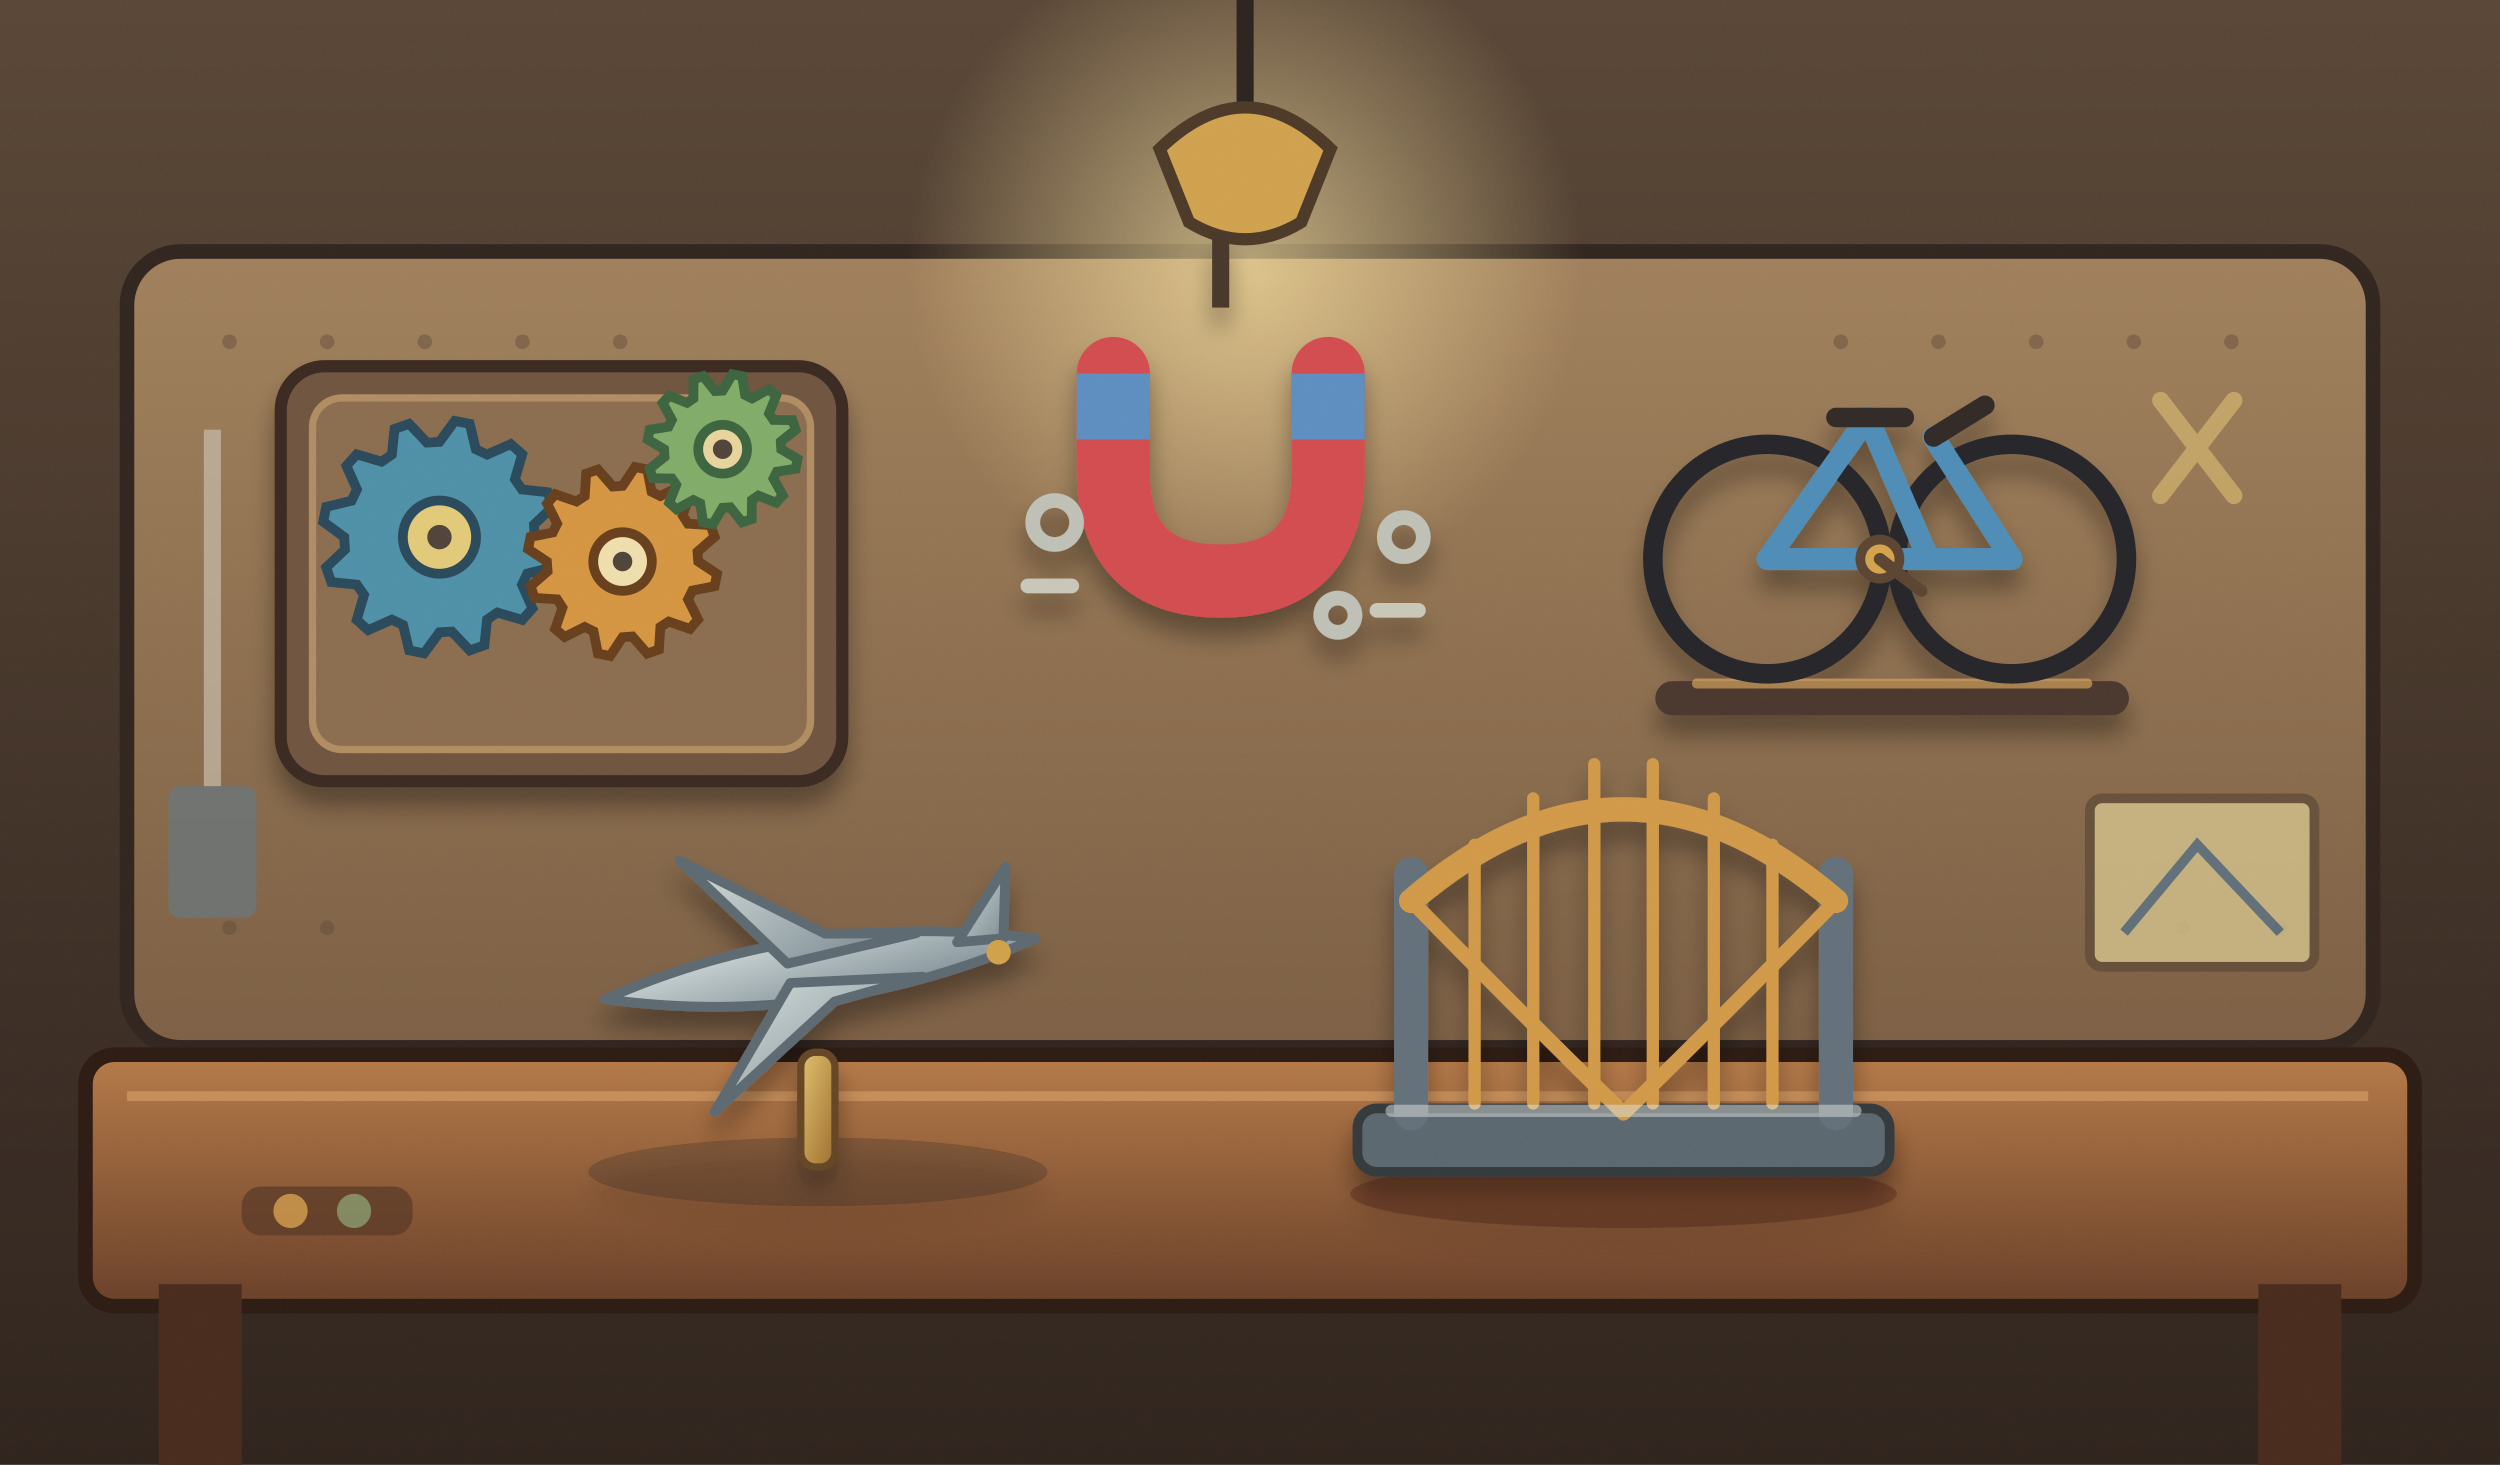
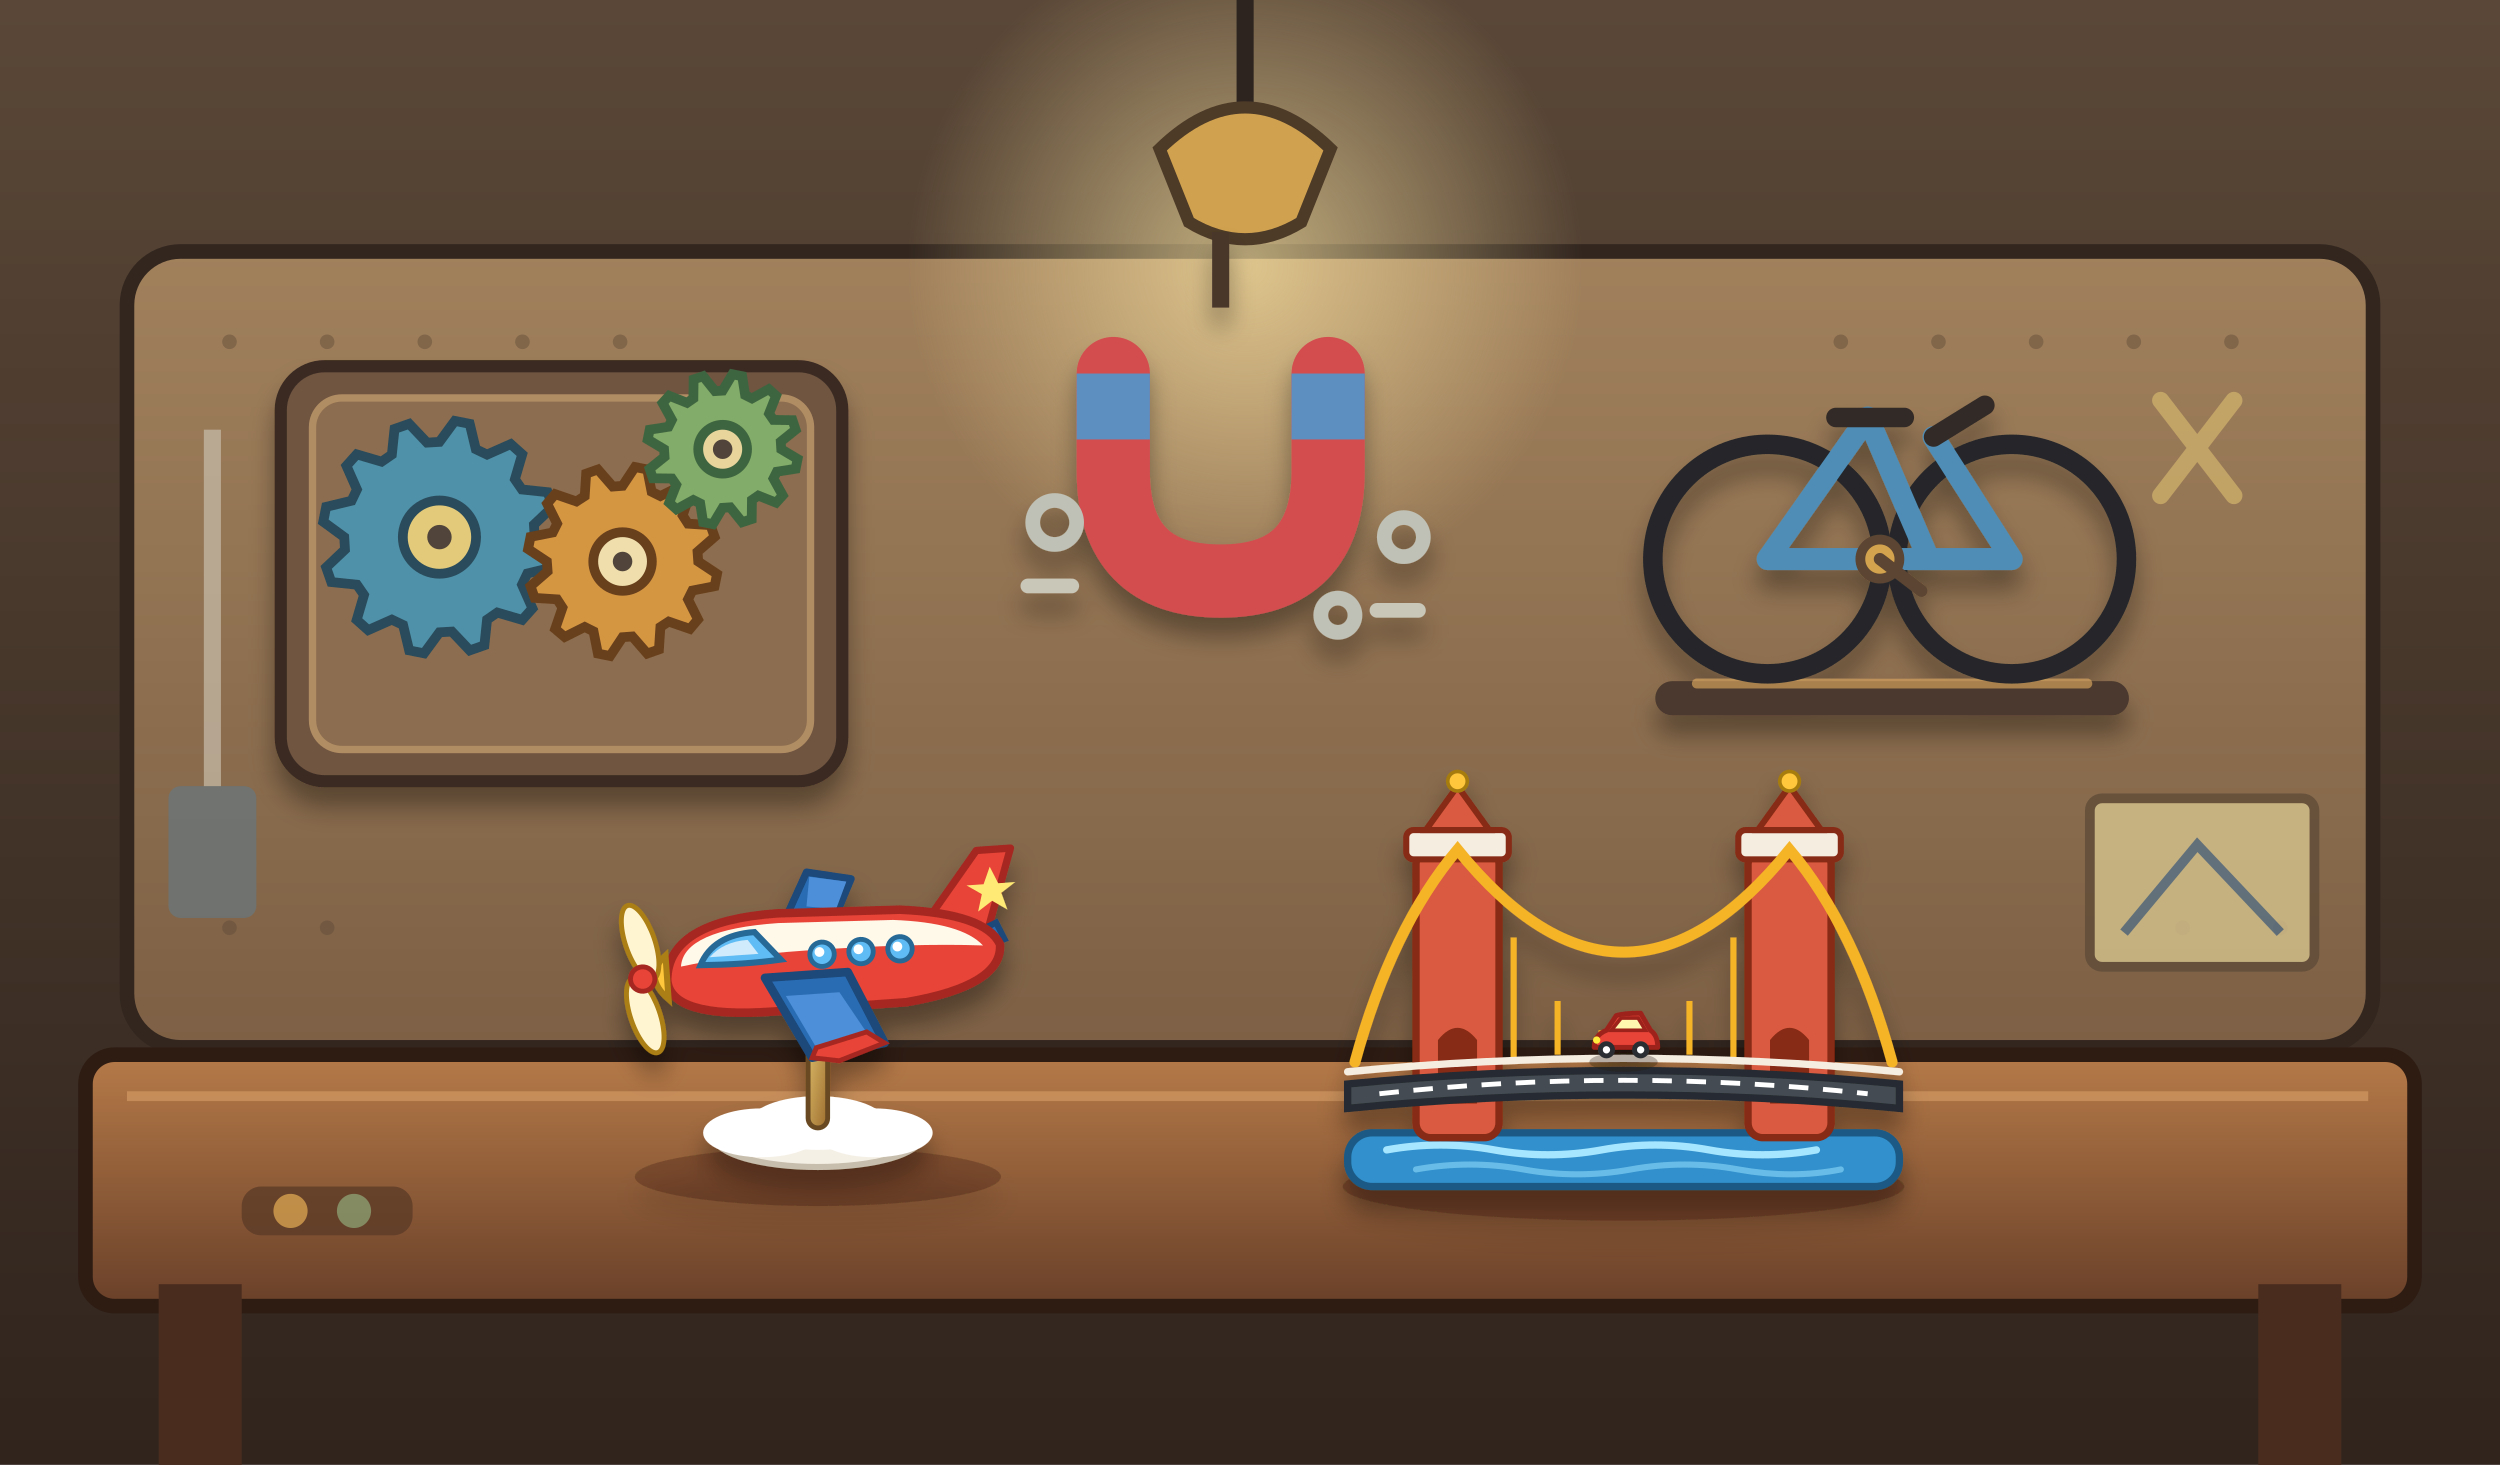
<svg xmlns="http://www.w3.org/2000/svg" width="1024" height="600" viewBox="0 0 1024 600">
  <defs>
    <linearGradient id="wall" x1="0" y1="0" x2="0" y2="1">
      <stop offset="0" stop-color="#5a4737" />
      <stop offset="1" stop-color="#30241d" />
    </linearGradient>
    <linearGradient id="peg" x1="0" y1="0" x2="0" y2="1">
      <stop offset="0" stop-color="#a1815c" />
      <stop offset="1" stop-color="#7d6045" />
    </linearGradient>
    <linearGradient id="bench" x1="0" y1="0" x2="0" y2="1">
      <stop offset="0" stop-color="#b67a48" />
      <stop offset="1" stop-color="#694029" />
    </linearGradient>
    <linearGradient id="brass" x1="0" y1="0" x2="1" y2="1">
      <stop offset="0" stop-color="#e1c26e" />
      <stop offset="1" stop-color="#9d6d2e" />
    </linearGradient>
    <linearGradient id="steel" x1="0" y1="0" x2="1" y2="1">
      <stop offset="0" stop-color="#d7e0df" />
      <stop offset="1" stop-color="#77868d" />
    </linearGradient>
    <radialGradient id="lamp">
      <stop offset="0" stop-color="#ffe9a7" stop-opacity=".65" />
      <stop offset="1" stop-color="#ffe9a7" stop-opacity="0" />
    </radialGradient>
    <filter id="shadow" x="-35%" y="-35%" width="170%" height="190%">
      <feGaussianBlur in="SourceAlpha" stdDeviation="5" />
      <feOffset dy="8" />
      <feComponentTransfer>
        <feFuncA type="linear" slope=".35" />
      </feComponentTransfer>
      <feMerge>
        <feMergeNode />
        <feMergeNode in="SourceGraphic" />
      </feMerge>
    </filter>
    <filter id="grain">
      <feTurbulence type="fractalNoise" baseFrequency=".78" numOctaves="2" seed="51" />
      <feColorMatrix type="saturate" values="0" />
      <feComponentTransfer>
        <feFuncA type="table" tableValues="0 .04" />
      </feComponentTransfer>
      <feComposite in2="SourceGraphic" operator="in" />
    </filter>
  </defs>
  <rect width="1024" height="600" fill="url(#wall)" />
  <rect x="52" y="103" width="920" height="326" rx="22" fill="url(#peg)" stroke="#32261f" stroke-width="6" />
  <g fill="#5f4938" opacity=".45">
    <circle cx="94" cy="140" r="3" />
    <circle cx="134" cy="140" r="3" />
    <circle cx="174" cy="140" r="3" />
    <circle cx="214" cy="140" r="3" />
    <circle cx="254" cy="140" r="3" />
    <circle cx="754" cy="140" r="3" />
    <circle cx="794" cy="140" r="3" />
    <circle cx="834" cy="140" r="3" />
    <circle cx="874" cy="140" r="3" />
    <circle cx="914" cy="140" r="3" />
    <circle cx="94" cy="380" r="3" />
    <circle cx="134" cy="380" r="3" />
    <circle cx="894" cy="380" r="3" />
    <circle cx="934" cy="380" r="3" />
  </g>
  <rect x="35" y="432" width="954" height="103" rx="12" fill="url(#bench)" stroke="#2e1c13" stroke-width="6" />
  <rect x="65" y="526" width="34" height="74" fill="#4a2c1e" />
  <rect x="925" y="526" width="34" height="74" fill="#4a2c1e" />
  <path d="M52 449H970" stroke="#dda46b" stroke-width="4" opacity=".55" />
  <circle cx="510" cy="109" r="138" fill="url(#lamp)" />
  <path d="M510 0V58" stroke="#2d2420" stroke-width="7" />
  <path d="M475 61 Q510 27 545 61 L533 91 Q510 105 487 91Z" fill="#d0a24f" stroke="#4d3a27" stroke-width="5" />
  <g data-target="gears" data-center="225,220" filter="url(#shadow)">
    <rect x="115" y="150" width="230" height="170" rx="18" fill="#705440" stroke="#3b2c24" stroke-width="5" />
    <rect x="128" y="163" width="204" height="144" rx="12" fill="#8c6d4f" stroke="#b18d63" stroke-width="3" />
    <polygon points="180.0,181.0 186.3,172.4 192.4,173.6 194.9,184.0 199.5,186.2 209.2,181.9 213.9,186.1 210.9,196.3 213.8,200.5 224.3,201.6 226.4,207.6 218.7,214.9 219.0,220.0 227.6,226.3 226.4,232.4 216.0,234.9 213.8,239.5 218.1,249.2 213.9,253.9 203.7,250.9 199.5,253.8 198.4,264.3 192.4,266.4 185.1,258.7 180.0,259.0 173.7,267.6 167.6,266.4 165.1,256.0 160.5,253.8 150.8,258.1 146.1,253.9 149.1,243.7 146.2,239.5 135.7,238.4 133.6,232.4 141.3,225.1 141.0,220.0 132.4,213.7 133.6,207.6 144.0,205.1 146.2,200.5 141.9,190.8 146.1,186.1 156.3,189.1 160.5,186.2 161.6,175.7 167.6,173.6 174.9,181.3" fill="#4f91a8" stroke="#294b5b" stroke-width="4" />
    <circle cx="180" cy="220" r="15" fill="#e3ca7a" stroke="#294b5b" stroke-width="4" />
    <polygon points="255.0,199.0 260.1,191.3 265.1,192.3 266.9,201.4 270.5,203.2 278.7,199.1 282.6,202.4 279.6,211.1 281.8,214.5 291.0,215.1 292.7,219.9 285.7,226.0 286.0,230.0 293.7,235.1 292.7,240.1 283.6,241.9 281.8,245.5 285.9,253.7 282.6,257.6 273.9,254.6 270.5,256.8 269.9,266.0 265.1,267.7 259.0,260.7 255.0,261.0 249.9,268.7 244.9,267.7 243.1,258.6 239.5,256.8 231.3,260.9 227.4,257.6 230.4,248.9 228.2,245.5 219.0,244.9 217.3,240.1 224.3,234.0 224.0,230.0 216.3,224.9 217.3,219.9 226.4,218.1 228.2,214.5 224.1,206.3 227.4,202.4 236.1,205.4 239.5,203.2 240.1,194.0 244.9,192.3 251.0,199.3" fill="#d59642" stroke="#69401c" stroke-width="4" />
    <circle cx="255" cy="230" r="12" fill="#f0dfad" stroke="#69401c" stroke-width="4" />
    <polygon points="296.0,160.0 300.0,153.3 304.0,154.1 305.2,161.8 308.0,163.2 314.9,159.4 317.9,162.1 315.0,169.4 316.8,172.0 324.6,172.1 325.9,176.0 319.8,180.9 320.0,184.0 326.7,188.0 325.9,192.0 318.2,193.2 316.8,196.0 320.6,202.9 317.9,205.9 310.6,203.0 308.0,204.8 307.9,212.6 304.0,213.9 299.1,207.8 296.0,208.0 292.0,214.7 288.0,213.9 286.8,206.2 284.0,204.8 277.1,208.6 274.1,205.9 277.0,198.6 275.2,196.0 267.4,195.9 266.1,192.0 272.2,187.1 272.0,184.0 265.3,180.0 266.1,176.0 273.8,174.8 275.2,172.0 271.4,165.1 274.1,162.1 281.4,165.0 284.0,163.2 284.1,155.4 288.0,154.1 292.9,160.2" fill="#82ac69" stroke="#3e6540" stroke-width="4" />
    <circle cx="296" cy="184" r="10" fill="#e7d59c" stroke="#3e6540" stroke-width="4" />
    <g fill="#51453a">
      <circle cx="180" cy="220" r="5" />
      <circle cx="255" cy="230" r="4" />
      <circle cx="296" cy="184" r="4" />
    </g>
  </g>
  <g data-target="magnet" data-center="500,190" filter="url(#shadow)">
    <path d="M500 95V126" stroke="#4a382c" stroke-width="7" />
    <path d="M456 153 V193 Q456 238 500 238 Q544 238 544 193 V153" fill="none" stroke="#d34d4f" stroke-width="30" stroke-linecap="round" />
    <path d="M456 153V180 M544 153V180" stroke="#5d8fc0" stroke-width="30" />
    <g fill="none" stroke="#bfc1b6" stroke-width="6">
      <circle cx="432" cy="214" r="9" />
      <circle cx="575" cy="220" r="8" />
      <circle cx="548" cy="252" r="7" />
    </g>
    <g stroke="#c8c7b8" stroke-width="6" stroke-linecap="round">
      <path d="M421 240h18" />
      <path d="M564 250h17" />
    </g>
  </g>
  <g data-target="bicycle" data-center="775,220" filter="url(#shadow)" stroke-linecap="round" stroke-linejoin="round">
    <path d="M685 286H865" stroke="#4b392d" stroke-width="14" />
    <path d="M695 280H855" stroke="#d1a05d" stroke-width="4" opacity=".7" />
    <circle cx="724" cy="229" r="47" fill="none" stroke="#25282b" stroke-width="8" />
    <circle cx="824" cy="229" r="47" fill="none" stroke="#25282b" stroke-width="8" />
    <path d="M724 229 L765 171 L790 229 L724 229 L770 229 L824 229 L792 179" fill="none" stroke="#4f8db7" stroke-width="9" />
    <path d="M752 171H780 M792 179L813 166" stroke="#312a25" stroke-width="8" />
    <circle cx="770" cy="229" r="8" fill="#d3a34d" stroke="#5b4431" stroke-width="4" />
    <path d="M770 229l17 13" stroke="#5b4431" stroke-width="5" />
  </g>
  <g data-target="airplane" data-center="335,415" filter="url(#shadow)">
-     <ellipse cx="335" cy="480" rx="94" ry="14" fill="#251812" opacity=".25" />
-     <rect x="328" y="431" width="14" height="47" rx="6" fill="url(#brass)" stroke="#654726" stroke-width="3" />
-     <g transform="translate(335 397) rotate(-8)" fill="url(#steel)" stroke="#5d6b72" stroke-width="4" stroke-linejoin="round">
-       <path d="M-88 0 Q0 -25 90 0 Q0 25 -88 0Z" />
-       <path d="M-12 -4 L-50 -52 L5 -14 L42 -9Z" />
-       <path d="M-12 4 L-50 52 L5 14 L42 9Z" />
-       <path d="M58 -3 L82 -31 L77 -2Z" />
+     <ellipse cx="335" cy="482" rx="75" ry="12" fill="#251812" opacity=".24" />
+     <ellipse cx="335" cy="466" rx="42" ry="12" fill="#f5f0e6" stroke="#c8bead" stroke-width="2.5" />
+     <ellipse cx="312" cy="464" rx="24" ry="10" fill="#ffffff" />
+     <ellipse cx="358" cy="464" rx="24" ry="10" fill="#ffffff" />
+     <ellipse cx="335" cy="460" rx="28" ry="11" fill="#ffffff" />
+     <rect x="331" y="420" width="8" height="42" rx="4" fill="url(#brass)" stroke="#684a22" stroke-width="2" />
+     <g transform="translate(335 395) rotate(-4)">
+       <path d="M-15 -14 L-2 -38 L16 -34 L5 -12 Z" fill="#296cb3" stroke="#1c4879" stroke-width="3" stroke-linejoin="round" />
+       <path d="M-1 -36 L14 -33 L9 -22 L-3 -24 Z" fill="#4d8fd9" />
+       <path d="M42 -10 L68 -42 L82 -42 L70 -8 Z" fill="#e84438" stroke="#a62820" stroke-width="3" stroke-linejoin="round" />
+       <polygon points="73,-35 76,-28 83,-28 77,-24 79,-17 73,-21 67,-17 69,-24 63,-28 70,-28" fill="#ffea75" />
+       <path d="M50 -2 L74 -12 L77 -5 L52 2 Z" fill="#296cb3" stroke="#1c4879" stroke-width="2.5" />
+       <path d="M-62 2 Q-60 -22 -15 -22 L35 -20 Q70 -16 75 -3 Q75 14 35 18 L-20 18 Q-62 18 -62 2 Z" fill="#e84438" stroke="#a62820" stroke-width="3.5" stroke-linejoin="round" />
+       <path d="M-56 -3 Q-54 -18 -15 -18 L32 -16 Q60 -13 68 -3 Q40 -6 -5 -6 Q-35 -6 -56 -3 Z" fill="#fff9ea" />
+       <path d="M-48 -3 Q-42 -15 -25 -15 L-15 -3 Q-30 -2 -48 -3 Z" fill="#60bcf4" stroke="#256896" stroke-width="2.5" />
+       <path d="M-44 -6 Q-38 -12 -28 -12 L-24 -6 Z" fill="#ffffff" opacity=".7" />
+       <circle cx="2" cy="-4" r="5" fill="#60bcf4" stroke="#256896" stroke-width="2" />
+       <circle cx="1" cy="-5" r="2" fill="#ffffff" />
+       <circle cx="18" cy="-4" r="5" fill="#60bcf4" stroke="#256896" stroke-width="2" />
+       <circle cx="17" cy="-5" r="2" fill="#ffffff" />
+       <circle cx="34" cy="-4" r="5" fill="#60bcf4" stroke="#256896" stroke-width="2" />
+       <circle cx="33" cy="-5" r="2" fill="#ffffff" />
+       <path d="M-22 4 L-5 38 L25 34 L12 4 Z" fill="#296cb3" stroke="#1c4879" stroke-width="3.5" stroke-linejoin="round" />
+       <path d="M-14 12 L-3 34 L19 31 L8 12 Z" fill="#4d8fd9" />
+       <path d="M-5 38 L6 40 L25 34 L18 29 L-3 34 Z" fill="#e84438" stroke="#a62820" stroke-width="2" />
+       <path d="M-62 -8 Q-72 0 -62 10 Z" fill="#ffc73b" stroke="#ab7e12" stroke-width="2.5" />
+       <ellipse cx="-72" cy="-14" rx="6" ry="16" fill="#fff5d0" stroke="#ab7e12" stroke-width="2" transform="rotate(-15 -72 -14)" />
+       <ellipse cx="-72" cy="16" rx="6" ry="16" fill="#fff5d0" stroke="#ab7e12" stroke-width="2" transform="rotate(-15 -72 16)" />
+       <circle cx="-72" cy="1" r="5" fill="#e84438" stroke="#a62820" stroke-width="2" />
    </g>
-     <circle cx="409" cy="390" r="5" fill="#d1a24c" />
  </g>
-   <g data-target="bridge" data-center="665,415" filter="url(#shadow)" fill="none" stroke-linecap="round">
-     <ellipse cx="665" cy="489" rx="112" ry="14" fill="#251812" opacity=".24" />
-     <rect x="556" y="454" width="218" height="26" rx="8" fill="#5c6770" stroke="#343a3e" stroke-width="4" />
-     <path d="M578 456V358 M752 456V358" stroke="#65717a" stroke-width="14" />
-     <path d="M578 369 Q665 294 752 369" stroke="#d19a49" stroke-width="10" />
-     <path d="M578 369 Q620 412 665 456 M752 369 Q710 412 665 456" stroke="#d19a49" stroke-width="6" />
-     <path d="M604 346V452 M628 327V452 M653 313V452 M677 313V452 M702 327V452 M726 346V452" stroke="#d19a49" stroke-width="5" />
-     <path d="M570 455H760" stroke="#dde2df" stroke-width="5" opacity=".5" />
+   <g data-target="bridge" data-center="665,415" filter="url(#shadow)">
+     <ellipse cx="665" cy="486" rx="115" ry="14" fill="#251812" opacity=".24" />
+     <rect x="552" y="464" width="226" height="22" rx="10" fill="#3290cc" stroke="#1a5a85" stroke-width="3" />
+     <path d="M568 471 Q590 467 612 471 T656 471 T700 471 T744 471" fill="none" stroke="#a6e6ff" stroke-width="3" stroke-linecap="round" />
+     <path d="M580 479 Q602 475 624 479 T668 479 T712 479 T754 479" fill="none" stroke="#68bde8" stroke-width="2.5" stroke-linecap="round" />
+     <rect x="580" y="348" width="34" height="118" rx="6" fill="#d95a3f" stroke="#872915" stroke-width="3" />
+     <rect x="576" y="340" width="42" height="12" rx="3" fill="#f5ede0" stroke="#872915" stroke-width="2.5" />
+     <polygon points="597,322 584,340 610,340" fill="#d95a3f" stroke="#872915" stroke-width="2.5" />
+     <circle cx="597" cy="320" r="4" fill="#ffc73b" stroke="#a67b11" stroke-width="1.5" />
+     <path d="M589 452 V426 Q597 416 605 426 V452 Z" fill="#872915" />
+     <rect x="716" y="348" width="34" height="118" rx="6" fill="#d95a3f" stroke="#872915" stroke-width="3" />
+     <rect x="712" y="340" width="42" height="12" rx="3" fill="#f5ede0" stroke="#872915" stroke-width="2.5" />
+     <polygon points="733,322 720,340 746,340" fill="#d95a3f" stroke="#872915" stroke-width="2.5" />
+     <circle cx="733" cy="320" r="4" fill="#ffc73b" stroke="#a67b11" stroke-width="1.5" />
+     <path d="M725 452 V426 Q733 416 741 426 V452 Z" fill="#872915" />
+     <path d="M555 435 Q570 380 597 348 Q665 432 733 348 Q760 380 775 435" fill="none" stroke="#f5b327" stroke-width="4.5" stroke-linecap="round" />
+     <line x1="620" y1="384" x2="620" y2="433" stroke="#f5b327" stroke-width="2.5" />
+     <line x1="638" y1="410" x2="638" y2="432" stroke="#f5b327" stroke-width="2.5" />
+     <line x1="656" y1="422" x2="656" y2="431" stroke="#f5b327" stroke-width="2.5" />
+     <line x1="674" y1="422" x2="674" y2="431" stroke="#f5b327" stroke-width="2.5" />
+     <line x1="692" y1="410" x2="692" y2="432" stroke="#f5b327" stroke-width="2.5" />
+     <line x1="710" y1="384" x2="710" y2="433" stroke="#f5b327" stroke-width="2.5" />
+     <path d="M552 444 Q665 433 778 444 L778 454 Q665 443 552 454 Z" fill="#444c52" stroke="#252b30" stroke-width="3" />
+     <path d="M565 448 Q665 437 765 448" fill="none" stroke="#ffffff" stroke-width="2" stroke-dasharray="8 6" />
+     <path d="M552 439 Q665 428 778 439" fill="none" stroke="#f5ede0" stroke-width="3" stroke-linecap="round" />
+     <g transform="translate(665 424)">
+       <ellipse cx="0" cy="11" rx="14" ry="4" fill="#251812" opacity=".3" />
+       <path d="M-12 5 Q-12 0 -7 -2 L-3 -8 Q0 -9 7 -9 L11 -2 Q14 0 14 5 Z" fill="#e84438" stroke="#9e231b" stroke-width="2" stroke-linejoin="round" />
+       <path d="M-5 -2 L-1 -7 Q2 -7 6 -7 L9 -2 Z" fill="#fff7b0" stroke="#9e231b" stroke-width="1.5" />
+       <circle cx="-7" cy="6" r="3.5" fill="#2a2e33" />
+       <circle cx="-7" cy="6" r="1.5" fill="#ffffff" />
+       <circle cx="7" cy="6" r="3.5" fill="#2a2e33" />
+       <circle cx="7" cy="6" r="1.5" fill="#ffffff" />
+       <circle cx="-11" cy="2" r="1.5" fill="#ffec3d" />
+     </g>
  </g>
  <g opacity=".75">
    <path d="M87 176V338" stroke="#c4b8a5" stroke-width="7" />
    <rect x="69" y="322" width="36" height="54" rx="5" fill="#68767b" />
    <path d="M885 164L915 203 M915 164L885 203" stroke="#d0b26c" stroke-width="7" stroke-linecap="round" />
    <rect x="856" y="327" width="92" height="69" rx="5" fill="#dbc991" stroke="#5d4937" stroke-width="4" />
    <path d="M870 382L900 346L934 382" fill="none" stroke="#55738a" stroke-width="4" />
    <rect x="99" y="486" width="70" height="20" rx="8" fill="#5a3926" />
    <circle cx="119" cy="496" r="7" fill="#d3a04d" />
    <circle cx="145" cy="496" r="7" fill="#839c71" />
  </g>
-   <rect width="1024" height="600" filter="url(#grain)" opacity=".5" pointer-events="none" />
</svg>
